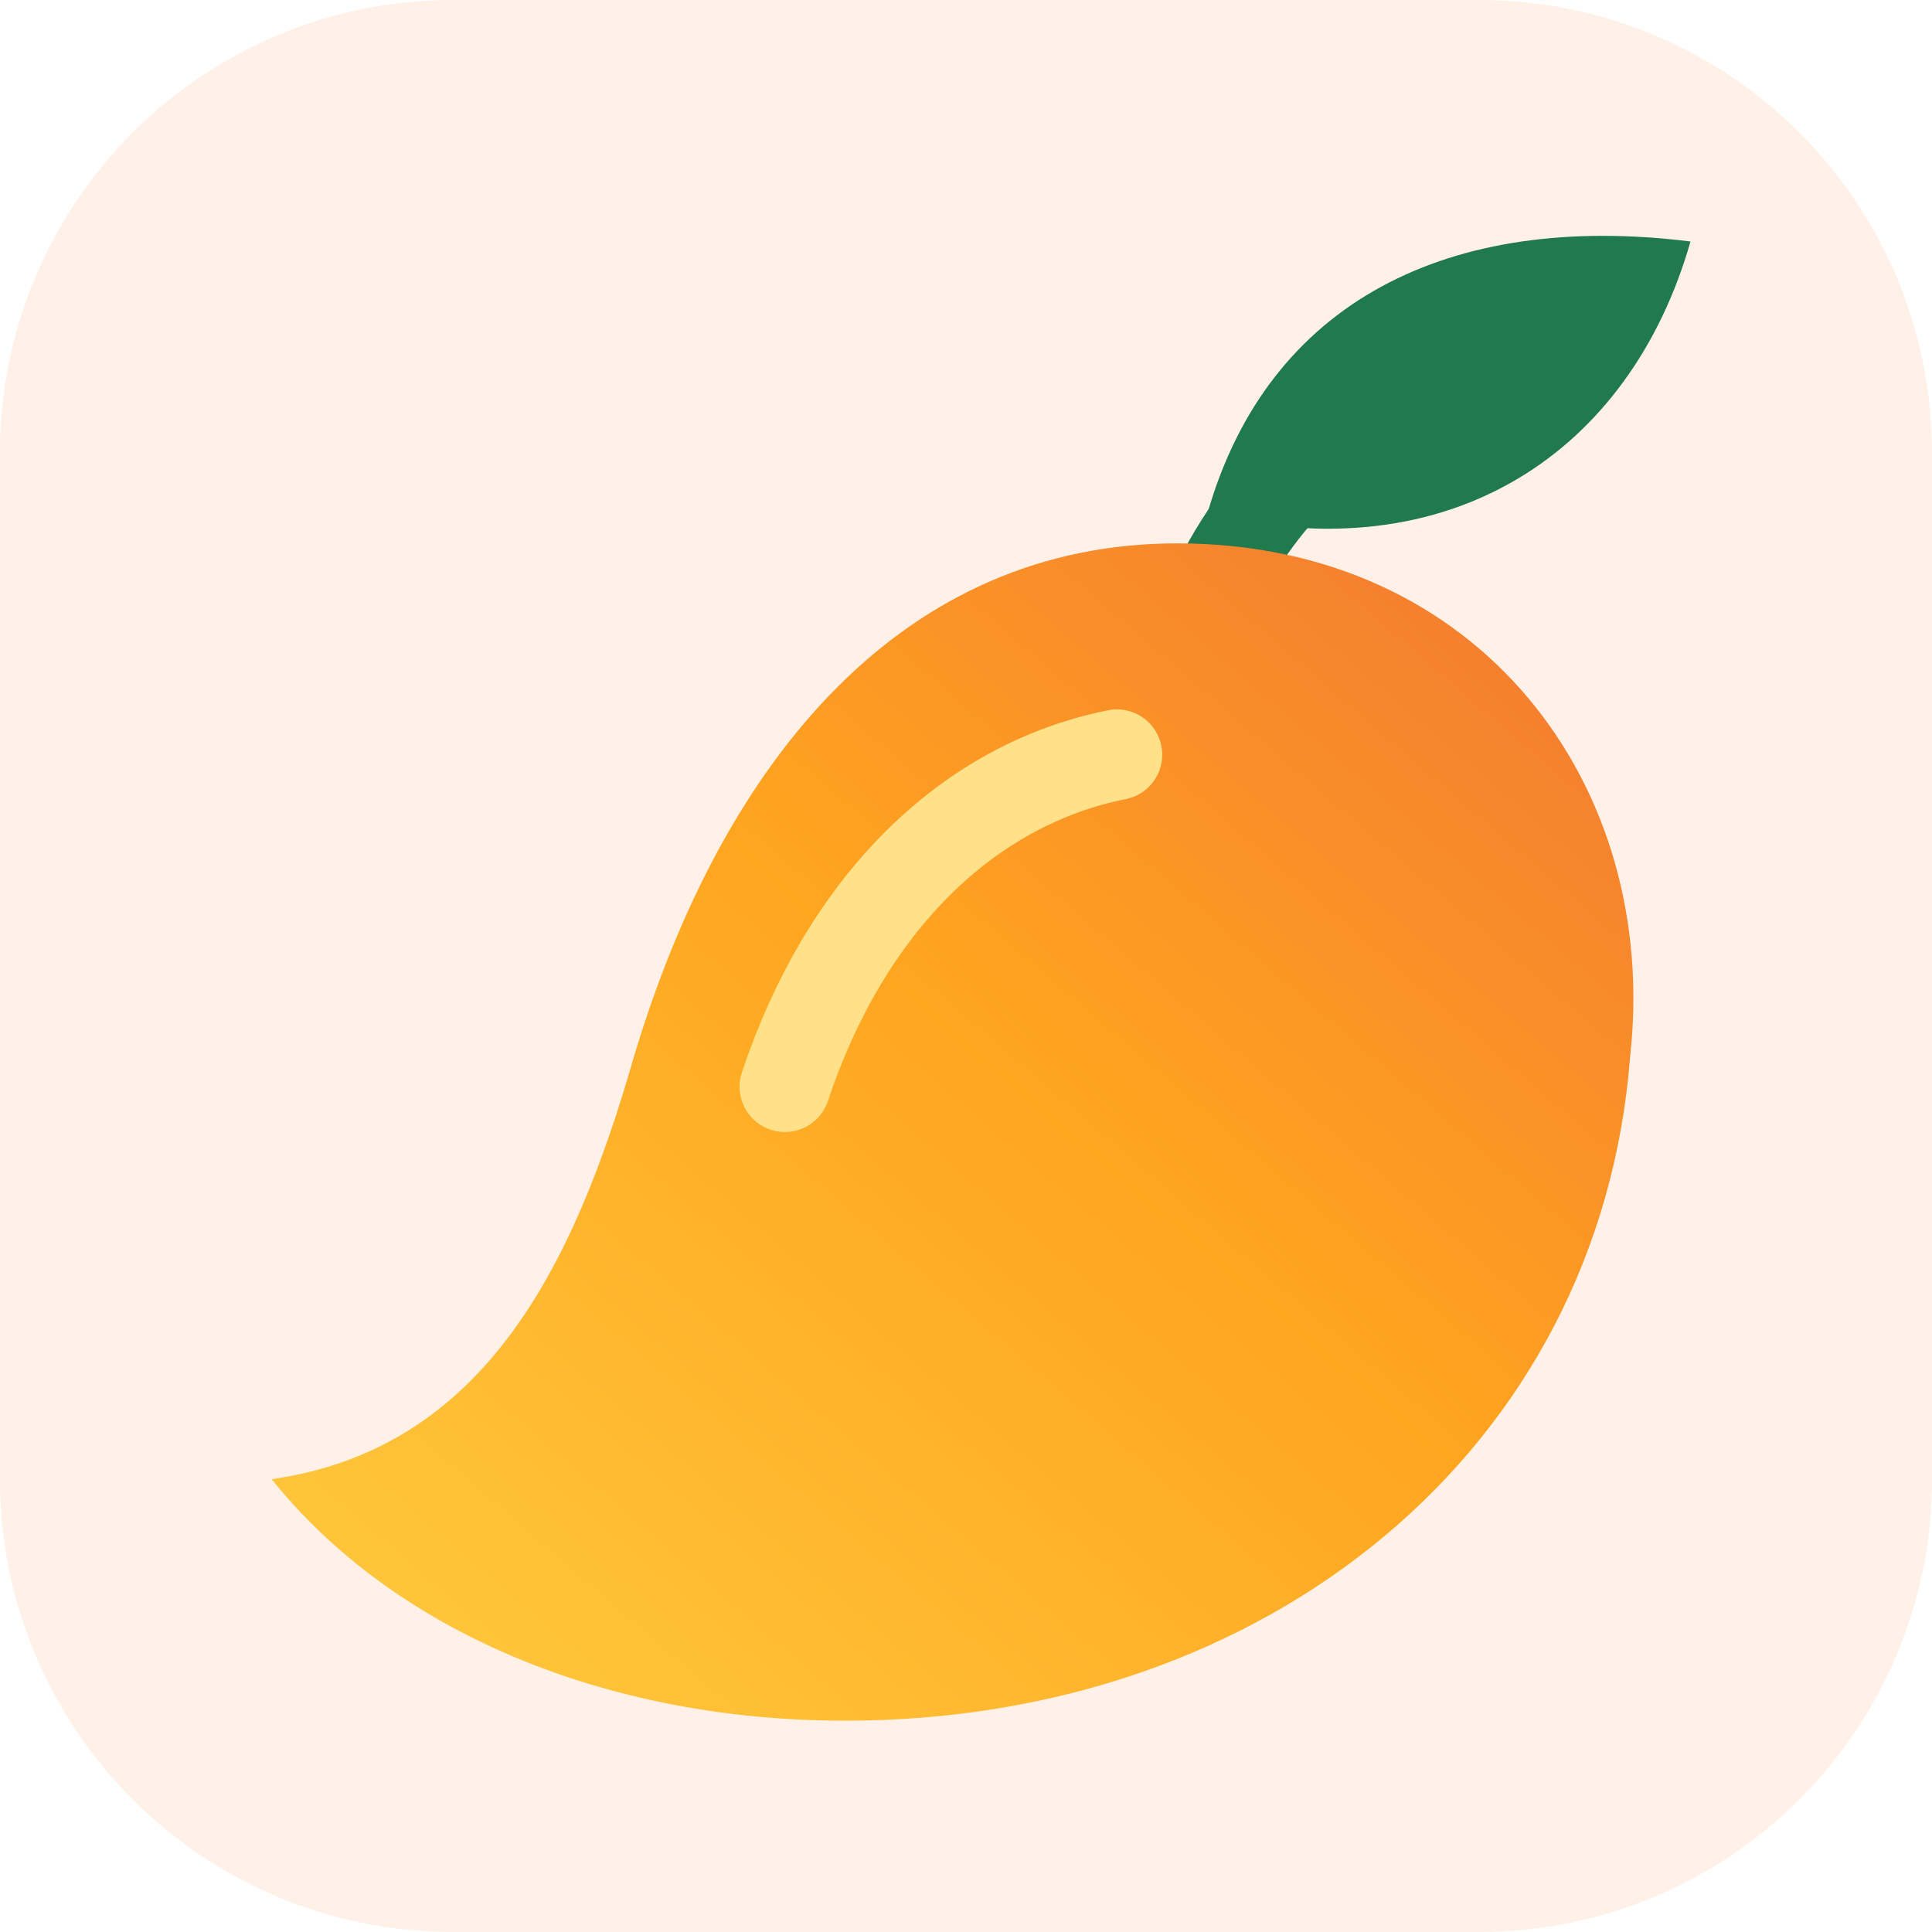
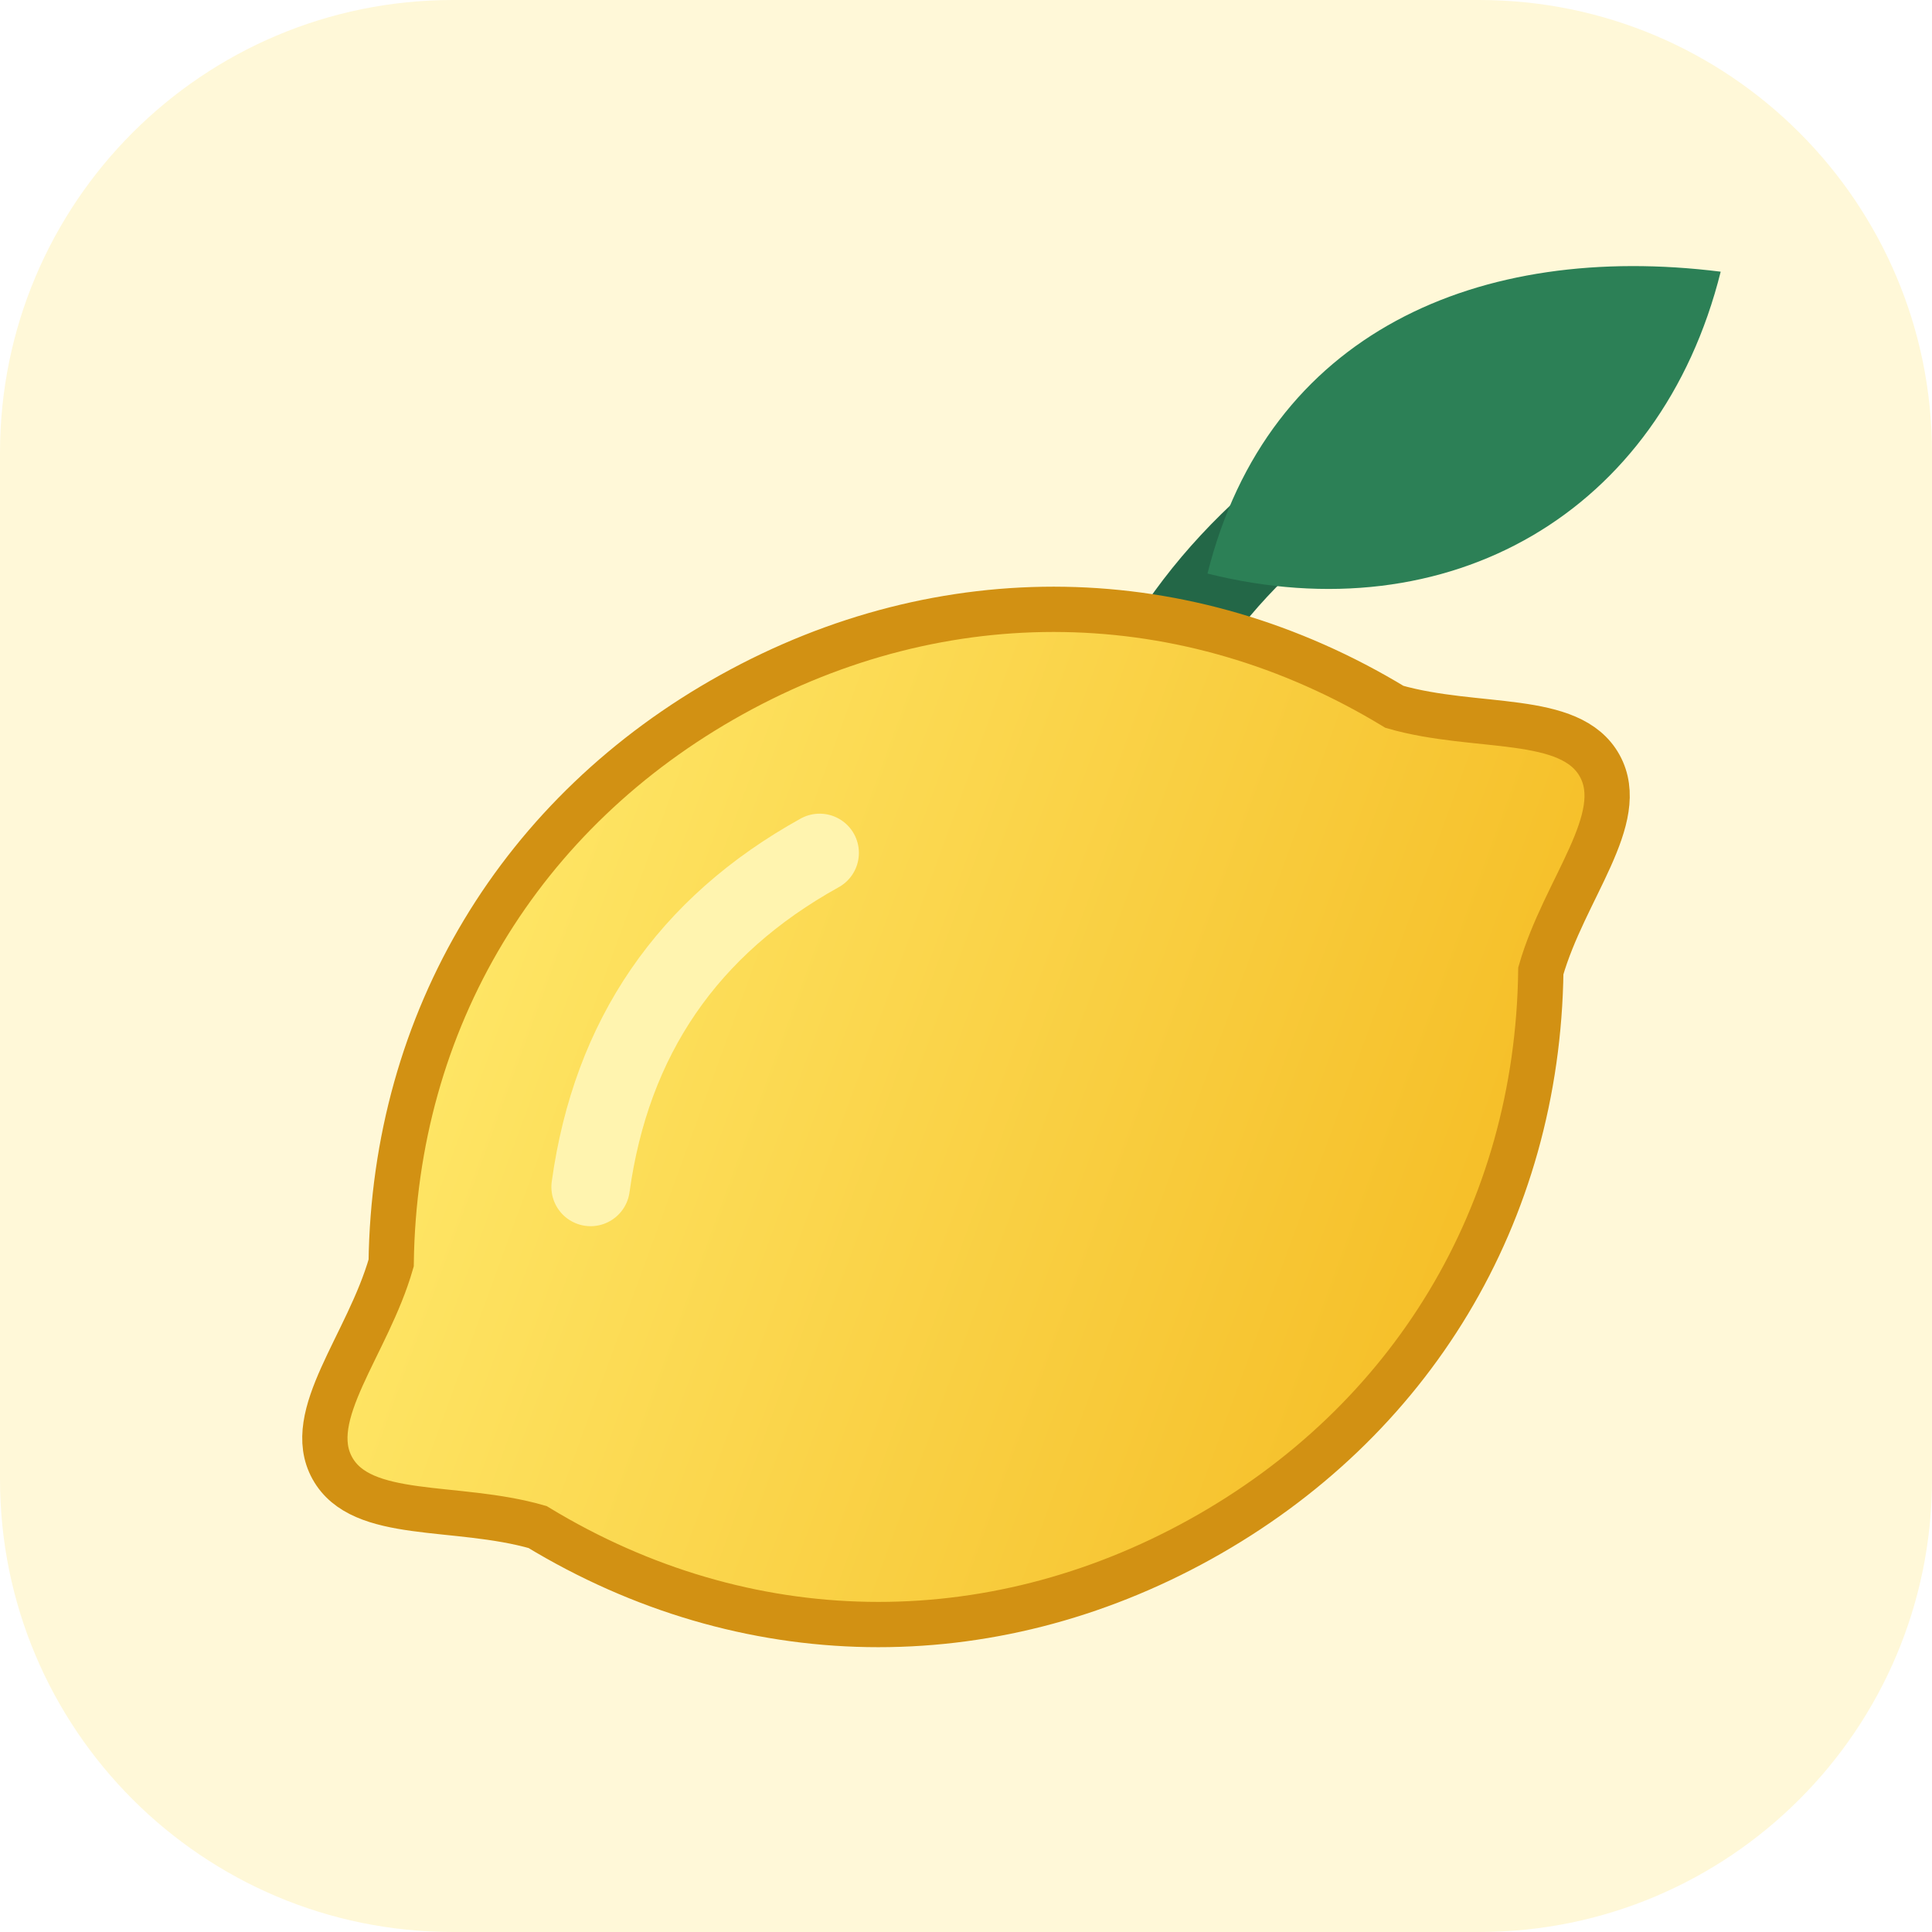
<svg xmlns="http://www.w3.org/2000/svg" viewBox="0 0 64 64">
-   <rect width="64" height="64" rx="15" fill="#fff1e8" />
  <defs>
-     <linearGradient id="mango" x1="0" y1="1" x2="1" y2="0">
-       <stop stop-color="#ffcc40" />
-       <stop offset=".55" stop-color="#ffa51f" />
-       <stop offset="1" stop-color="#f27533" />
+     <linearGradient id="peel" x1="18" y1="22" x2="44" y2="52" gradientUnits="userSpaceOnUse">
+       <stop stop-color="#ffe96b" />
+       <stop offset="1" stop-color="#f5bd25" />
    </linearGradient>
  </defs>
-   <path fill="#217a4e" d="M40 17c2-7 8-10 16-9-2 7-8 11-16 9Z" />
-   <path d="M39 23c1-4 3-7 6-9" fill="none" stroke="#217a4e" stroke-width="3" stroke-linecap="round" />
-   <path fill="url(#mango)" d="M39 18c10 0 16 8 15 17-1 13-12 22-26 22-8 0-15-3-19-8 7-1 10-7 12-14 3-10 9-17 18-17Z" />
-   <path d="M26 36c2-6 6-10 11-11" fill="none" stroke="#ffe18a" stroke-width="3" stroke-linecap="round" />
+   <rect width="64" height="64" rx="15" fill="#fff8d8" />
+   <path d="M37 25c2-5 5-8 10-11" fill="none" stroke="#236747" stroke-width="3" stroke-linecap="round" />
+   <path fill="#2c8056" d="M40 19c2-8 9-11 17-10-2 8-9 12-17 10Z" />
+   <g transform="rotate(-29 32 37)">
+     <path fill="url(#peel)" stroke="#d29113" stroke-width="1.5" d="M8 37c0-2 3-3 5-5 4-7 11-11 19-11s15 4 19 11c2 2 5 3 5 5s-3 3-5 5c-4 7-11 11-19 11s-15-4-19-11c-2-2-5-3-5-5Z" />
+     <path d="M20 33c3-4 7-6 12-6" fill="none" stroke="#fff4af" stroke-width="2.6" stroke-linecap="round" />
+   </g>
</svg>
